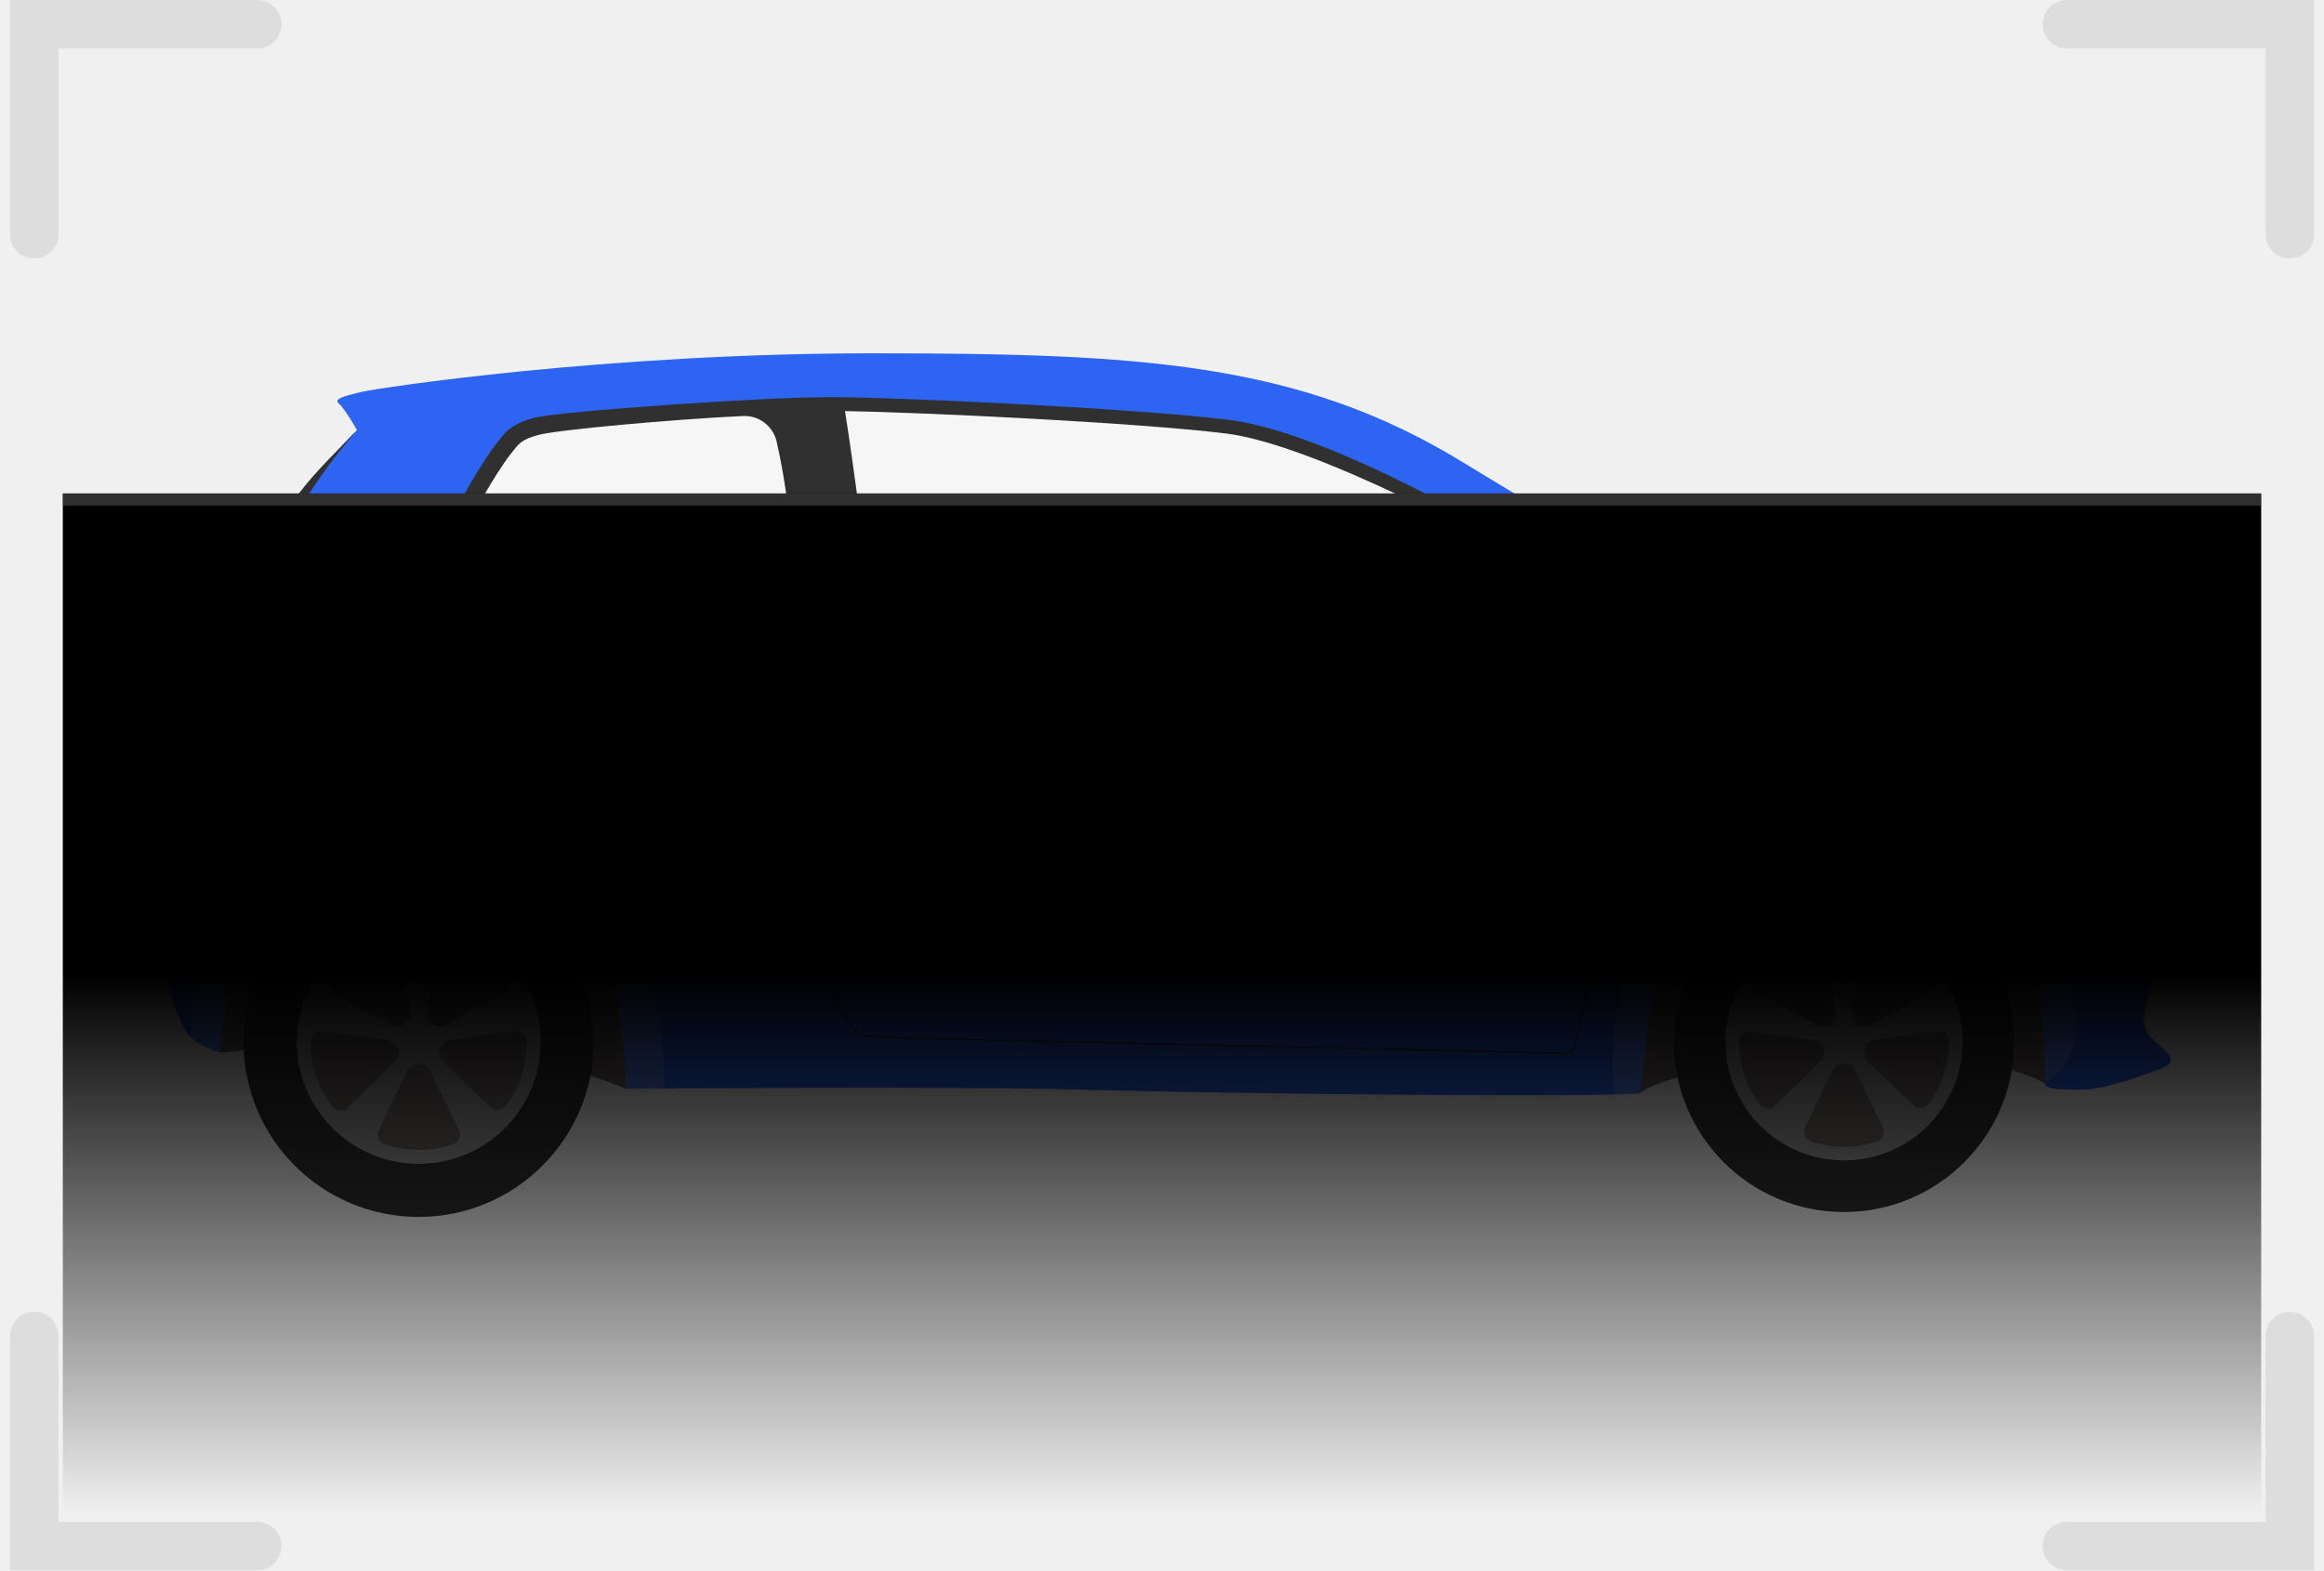
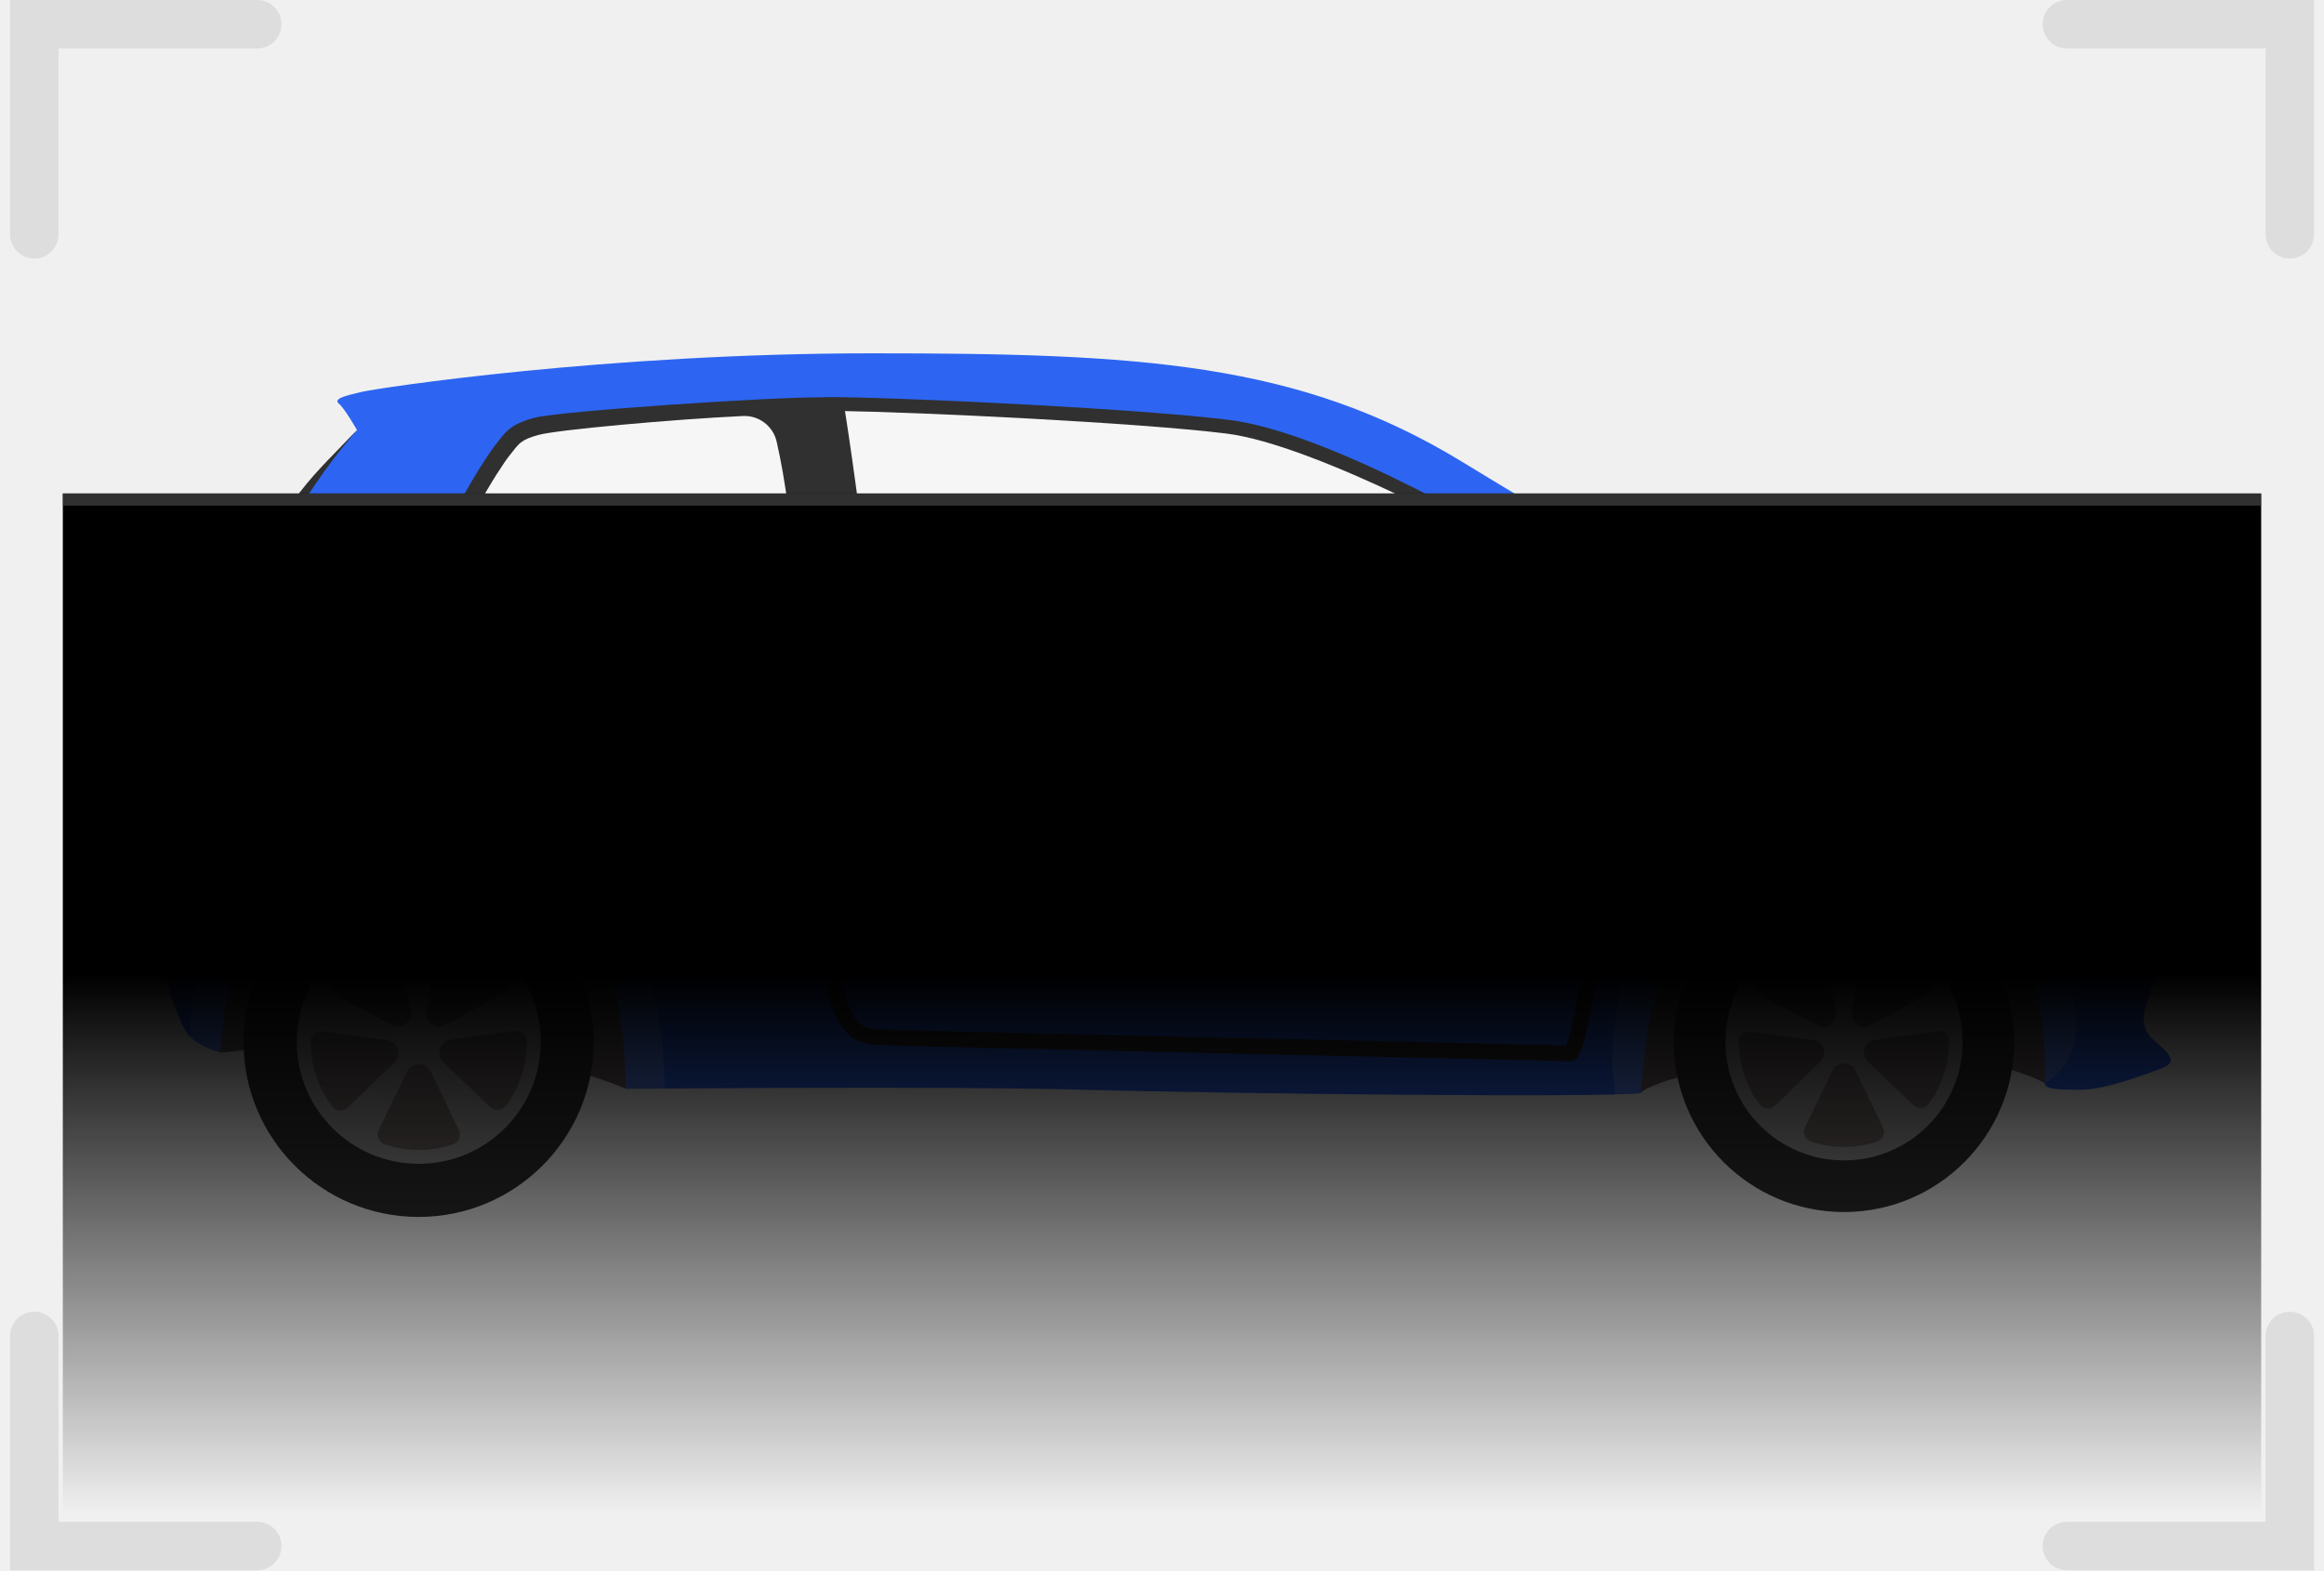
<svg xmlns="http://www.w3.org/2000/svg" width="148" height="100" viewBox="0 0 148 100" fill="none">
  <g id="Group 22">
    <g id="Group 29">
      <path id="Vector" d="M14.026 67.034C18.137 66.598 29.847 65.227 39.875 69.338C39.875 69.338 43.9 67.252 43.3 61.347C42.7 55.442 37.88 50.264 28.694 50.264C19.507 50.264 11.161 56.632 14.026 67.034Z" fill="#6F6464" />
      <path id="Vector_2" d="M104.466 69.612C106.165 67.913 123.217 65.363 130.218 68.971C130.218 68.971 134.242 67.762 132.771 60.392C131.3 53.023 126.787 49.907 118.113 49.657C109.439 49.407 103.381 56.831 103.109 61.076C102.837 65.32 104.466 69.612 104.466 69.612Z" fill="#6F6464" />
      <path id="Vector_3" d="M14.016 67.034C13.518 66.847 12.739 66.629 12.116 66.037C11.493 65.446 10.443 62.484 10.31 60.587C10.247 59.685 10.781 59.541 10.777 58.906C10.766 57.224 10.87 53.518 10.87 53.238C10.87 52.958 10.87 52.522 11.462 51.681C12.054 50.84 12.315 50.282 12.957 50.03C14.302 49.503 13.854 48.352 13.87 47.559C13.942 43.981 15.562 38.706 15.922 37.511C16.454 35.751 17.878 32.341 22.736 27.39C22.736 27.39 21.957 26.019 21.584 25.708C21.21 25.396 21.957 25.209 23.016 24.96C24.075 24.711 38.556 22.5 55.56 22.5C72.564 22.5 82.717 23.061 93.119 29.414C103.521 35.767 108.753 38.445 109.687 38.943C110.185 39.006 118.843 40.75 121.77 41.871C124.698 42.992 131.425 44.238 134.352 50.591C135.099 52.21 135.66 53.954 136.47 54.702C137.279 55.449 138.027 59.124 137.529 61.304C137.03 63.484 135.722 65.041 137.217 66.287C138.712 67.533 138.4 67.782 137.342 68.155C136.283 68.529 134.04 69.401 132.483 69.401C130.926 69.401 130.205 69.349 130.216 68.971C130.641 55.075 121.258 53.108 117.34 53.332C104.986 54.041 105.036 65.227 104.464 69.612C102.284 69.924 78.108 69.65 69.077 69.401C60.045 69.152 41.11 69.339 39.865 69.339C39.74 67.283 40.114 52.767 27.096 52.833C14.888 52.895 14.452 63.048 14.016 67.034Z" fill="#2D65F2" />
-       <path id="Vector_4" d="M105.742 40.562C105.742 40.562 107.499 39.018 107.873 38.763" stroke="#303030" stroke-width="0.085" stroke-miterlimit="10" stroke-linecap="round" stroke-linejoin="round" />
-       <path id="Vector_5" d="M111.781 39.748C112.124 40.469 113.245 41.746 113.743 42.058C114.242 42.369 115.954 42.836 117.262 43.241C118.57 43.646 125.92 45.647 126.512 46.126" stroke="#303030" stroke-width="0.085" stroke-miterlimit="10" stroke-linecap="round" stroke-linejoin="round" />
+       <path id="Vector_4" d="M105.742 40.562C105.742 40.562 107.499 39.018 107.873 38.763" stroke="#303030" strokeWidth="0.085" stroke-miterlimit="10" strokeLinecap="round" stroke-linejoin="round" />
+       <path id="Vector_5" d="M111.781 39.748C112.124 40.469 113.245 41.746 113.743 42.058C114.242 42.369 115.954 42.836 117.262 43.241C118.57 43.646 125.92 45.647 126.512 46.126" stroke="#303030" strokeWidth="0.085" stroke-miterlimit="10" strokeLinecap="round" stroke-linejoin="round" />
      <path id="Vector_6" d="M55.969 46.392C55.969 45.684 56.436 44.549 58.273 44.549C60.111 44.549 60.347 45.779 60.329 46.432C60.311 47.086 59.956 48.379 58.243 48.224C56.529 48.068 55.969 47.342 55.969 46.392Z" fill="#2D65F2" />
      <path id="Vector_7" d="M52.259 25.303C48.958 25.289 35.629 26.175 34.009 26.611C32.39 27.047 32.141 27.607 31.58 28.292C31.02 28.978 27.656 34.085 27.656 36.701C27.656 39.317 28.466 39.068 29.961 39.13C31.456 39.192 52.321 40.563 54.377 40.563C54.5 36.016 53.505 27.794 52.259 25.303Z" fill="#303030" />
      <path id="Vector_8" d="M50.653 37.053C50.728 38.313 49.675 39.352 48.416 39.266C45.248 39.051 40.883 38.68 36.469 38.404C33.013 38.187 30.516 38.031 30.012 38.01C29.865 38.004 29.725 38.001 29.592 37.998C29.361 37.992 29.055 37.985 28.917 37.955C28.874 37.852 28.781 37.537 28.781 36.701C28.781 34.567 31.832 29.76 32.452 29.003C32.529 28.908 32.601 28.816 32.672 28.725C33.06 28.227 33.254 27.976 34.305 27.694C35.497 27.373 42.764 26.709 47.315 26.493C48.33 26.445 49.23 27.132 49.459 28.122C50.006 30.485 50.469 33.942 50.653 37.053Z" fill="#F6F6F6" />
      <path id="Vector_9" d="M99.685 37.235C99.578 36.828 99.482 36.525 99.408 36.39C96.605 34.521 84.833 27.545 78.231 26.735C71.629 25.926 54.251 25.178 52.258 25.303C52.569 26.797 54.313 38.819 54.376 40.563C56.68 40.874 96.418 43.303 100.841 43.428C100.816 43.144 100.759 42.721 100.681 42.223C100.422 40.702 99.855 38.587 99.685 37.235Z" fill="#303030" />
      <path id="Vector_10" d="M99.693 37.234C95.403 34.559 83.662 28.292 78.079 27.607C72.331 26.902 58.63 26.259 53.812 26.179C54.313 29.335 55.276 36.453 55.59 39.362C61.381 39.828 90.59 41.691 100.689 42.223C100.452 40.706 100.02 38.477 99.693 37.234Z" fill="#F6F6F6" />
      <path id="Vector_11" d="M99.688 37.235C98.279 36.356 96.066 35.09 93.531 33.761C93.825 35.488 94.549 39.903 94.653 41.884C97.027 42.023 99.093 42.14 100.685 42.224C100.448 40.706 100.016 38.478 99.688 37.235Z" fill="#303030" />
      <path id="Vector_12" d="M91.089 38.912C91.245 38.632 92.347 37.511 93.524 37.48C94.702 37.448 97.193 38.165 98.252 39.068C98.377 39.535 97.917 40.907 97.101 42.057C96.072 42.556 92.553 42.276 91.245 42.057C90.811 41.655 90.778 40.033 91.089 38.912Z" fill="#002D9F" />
      <path id="Vector_13" d="M91.338 40.687C91.307 40.5 91.307 39.224 91.338 38.943C91.369 38.664 92.21 37.915 92.841 37.612C91.948 37.922 91.214 38.687 91.089 38.912C90.778 40.033 90.811 41.655 91.245 42.057C92.553 42.275 96.072 42.556 97.101 42.057C97.326 41.739 97.523 41.405 97.689 41.078C95.771 41.132 91.819 40.94 91.338 40.687Z" fill="#002D9F" />
      <path id="Vector_14" d="M99.406 36.389C102.178 38.04 106.662 40.532 106.912 41.653C107.161 42.774 105.759 43.241 104.545 43.428C103.737 43.552 101.373 43.447 100.839 43.428L99.406 36.389Z" fill="#303030" />
      <path id="Vector_15" d="M99.562 37.16C101.279 38.214 104.98 40.874 105.354 41.217C105.728 41.559 105.894 41.809 105.582 42.079C105.271 42.349 104.73 42.336 103.92 42.336C103.111 42.336 101.265 42.255 100.592 42.219L99.562 37.16Z" fill="#303030" />
-       <path id="Vector_16" d="M54.374 40.563C53.004 42.93 51.633 45.733 52.256 55.262C52.879 64.792 53.938 65.913 55.744 66.038C57.551 66.163 99.469 67.034 100.029 67.097C100.528 66.287 101.4 62.612 101.649 55.885C101.898 49.159 101.335 44.651 100.839 43.428L54.374 40.563Z" stroke="#303030" stroke-width="0.085" stroke-miterlimit="10" stroke-linecap="round" stroke-linejoin="round" />
+       <path id="Vector_16" d="M54.374 40.563C53.004 42.93 51.633 45.733 52.256 55.262C52.879 64.792 53.938 65.913 55.744 66.038C57.551 66.163 99.469 67.034 100.029 67.097C100.528 66.287 101.4 62.612 101.649 55.885C101.898 49.159 101.335 44.651 100.839 43.428L54.374 40.563Z" stroke="#303030" strokeWidth="0.085" stroke-miterlimit="10" strokeLinecap="round" stroke-linejoin="round" />
      <path id="Vector_17" d="M54.096 46.324C54.071 46.603 54.252 46.947 54.968 46.885C56.24 46.774 59.99 47.001 60.636 47.134C61.243 47.258 61.757 46.25 60.978 46.013C60.2 45.775 57.865 45.743 56.712 45.732C54.843 45.715 54.158 45.639 54.096 46.324Z" fill="#002D9F" />
      <path id="Vector_18" opacity="0.45" d="M133.784 50.139C133.043 49.193 130.819 46.959 126.992 46.125C123.436 45.351 123.156 46.734 123.19 47.085C123.192 47.1 123.194 47.115 123.197 47.13C123.198 47.136 123.2 47.142 123.202 47.147C123.25 47.343 123.378 47.544 123.601 47.757C124.94 49.033 129.362 52.21 132.009 53.362C132.657 53.644 132.967 52.802 133.387 52.802C133.808 52.802 134.812 53.152 134.905 53.245C134.789 52.732 134.158 50.466 133.784 50.139Z" fill="white" />
      <path id="Vector_19" d="M133.784 50.139C133.043 49.193 130.819 46.959 126.992 46.125C123.436 45.351 123.156 46.734 123.19 47.085C123.192 47.1 123.194 47.115 123.197 47.13C123.198 47.136 123.2 47.142 123.202 47.147C123.25 47.343 123.378 47.544 123.601 47.757C124.94 49.033 129.362 52.21 132.009 53.362C132.657 53.644 132.967 52.802 133.387 52.802C133.808 52.802 134.812 53.152 134.905 53.245C134.789 52.732 134.158 50.466 133.784 50.139Z" fill="white" />
      <path id="Vector_20" d="M15.921 37.51C15.524 38.694 13.94 43.98 13.868 47.558C13.858 48.057 14.031 48.696 13.828 49.233H13.829C14.233 48.877 15.198 48.286 15.354 46.822C15.51 45.359 14.16 37.313 22.735 27.389C20.25 30.029 17.802 31.909 15.921 37.51Z" fill="#303030" />
      <path id="Vector_21" opacity="0.2" d="M42.162 66.38C41.789 62.798 39.917 51.076 27.65 50.809C14.194 50.516 12.109 61.989 12.109 66.037C12.732 66.629 13.511 66.847 14.009 67.034C14.445 63.047 14.881 52.895 27.089 52.832C40.107 52.766 39.733 67.283 39.858 69.338C40.096 69.338 40.983 69.331 42.322 69.322C42.306 68.333 42.26 67.317 42.162 66.38Z" fill="white" />
      <path id="Vector_22" opacity="0.2" d="M117.44 51.089C104.22 51.307 102.771 63.733 102.656 67.539L102.835 69.699C103.641 69.677 104.205 69.649 104.462 69.612C105.035 65.227 104.984 54.041 117.338 53.332C121.256 53.108 130.639 55.075 130.215 68.971C130.937 68.602 132.235 67.377 132.201 65.349C132.107 59.666 128.19 50.911 117.44 51.089Z" fill="white" />
      <path id="Vector_23" d="M117.431 77.187C123.417 77.187 128.269 72.334 128.269 66.349C128.269 60.363 123.417 55.511 117.431 55.511C111.446 55.511 106.594 60.363 106.594 66.349C106.594 72.334 111.446 77.187 117.431 77.187Z" fill="#303030" />
      <path id="Vector_24" d="M117.433 73.899C121.603 73.899 124.983 70.519 124.983 66.349C124.983 62.179 121.603 58.799 117.433 58.799C113.263 58.799 109.883 62.179 109.883 66.349C109.883 70.519 113.263 73.899 117.433 73.899Z" fill="#999999" />
      <path id="Vector_25" d="M119.098 65.288L122.627 63.387C122.974 63.2 123.08 62.749 122.849 62.43C122.017 61.282 120.831 60.409 119.45 59.972C119.074 59.853 118.678 60.094 118.61 60.482L117.913 64.432C117.795 65.101 118.501 65.61 119.098 65.288ZM116.934 64.436L116.21 60.49C116.139 60.102 115.742 59.864 115.367 59.985C113.99 60.432 112.809 61.313 111.985 62.468C111.756 62.788 111.865 63.238 112.213 63.422L115.755 65.3C116.355 65.618 117.057 65.103 116.934 64.436ZM116.7 68.186L114.952 71.795C114.78 72.149 114.957 72.576 115.33 72.699C115.991 72.918 116.697 73.037 117.431 73.037C118.165 73.037 118.871 72.918 119.531 72.699C119.904 72.576 120.081 72.149 119.91 71.795L118.162 68.186C117.866 67.575 116.995 67.575 116.7 68.186ZM123.375 65.666L119.403 66.219C118.731 66.312 118.463 67.14 118.953 67.61L121.85 70.383C122.132 70.654 122.592 70.619 122.824 70.304C123.638 69.196 124.119 67.829 124.119 66.349C124.119 66.332 124.119 66.316 124.119 66.299C124.115 65.908 123.762 65.612 123.375 65.666ZM115.457 66.232L111.48 65.707C111.094 65.656 110.743 65.953 110.742 66.342C110.742 66.344 110.742 66.347 110.742 66.349C110.742 67.845 111.234 69.226 112.065 70.34C112.299 70.654 112.759 70.686 113.04 70.413L115.917 67.62C116.404 67.147 116.13 66.321 115.457 66.232Z" fill="#6F6464" />
      <path id="Vector_26" d="M26.659 77.5C32.818 77.5 37.81 72.508 37.81 66.349C37.81 60.191 32.818 55.198 26.659 55.198C20.5 55.198 15.508 60.191 15.508 66.349C15.508 72.508 20.5 77.5 26.659 77.5Z" fill="#303030" />
      <path id="Vector_27" d="M26.667 74.117C30.957 74.117 34.435 70.639 34.435 66.349C34.435 62.059 30.957 58.581 26.667 58.581C22.377 58.581 18.898 62.059 18.898 66.349C18.898 70.639 22.377 74.117 26.667 74.117Z" fill="#999999" />
      <path id="Vector_28" d="M28.387 65.257L32.018 63.301C32.375 63.108 32.484 62.645 32.246 62.317C31.39 61.136 30.169 60.237 28.748 59.788C28.361 59.665 27.955 59.913 27.884 60.313L27.168 64.377C27.046 65.064 27.772 65.589 28.387 65.257ZM26.16 64.38L25.415 60.32C25.342 59.921 24.934 59.676 24.548 59.801C23.13 60.26 21.915 61.167 21.067 62.355C20.832 62.685 20.944 63.148 21.302 63.338L24.947 65.269C25.564 65.597 26.287 65.067 26.16 64.38ZM25.919 68.239L24.12 71.952C23.944 72.316 24.126 72.755 24.509 72.883C25.189 73.108 25.916 73.231 26.671 73.231C27.426 73.231 28.152 73.108 28.832 72.883C29.216 72.755 29.398 72.316 29.221 71.952L27.423 68.239C27.119 67.61 26.223 67.61 25.919 68.239ZM32.788 65.646L28.7 66.215C28.008 66.311 27.733 67.163 28.237 67.646L31.217 70.5C31.509 70.779 31.982 70.743 32.22 70.418C33.058 69.278 33.552 67.871 33.552 66.349C33.552 66.332 33.552 66.314 33.552 66.297C33.549 65.895 33.186 65.591 32.788 65.646ZM24.641 66.229L20.549 65.689C20.151 65.636 19.789 65.941 19.789 66.341C19.789 66.344 19.789 66.346 19.789 66.349C19.789 67.888 20.295 69.309 21.15 70.455C21.391 70.779 21.864 70.812 22.154 70.531L25.113 67.657C25.614 67.17 25.333 66.32 24.641 66.229Z" fill="#6F6464" />
    </g>
    <path id="Vector (Stroke)" fillRule="evenodd" clipRule="evenodd" d="M144.281 0.001V0H147.366V14.923C147.366 15.775 146.675 16.466 145.823 16.466C144.972 16.466 144.281 15.775 144.281 14.923V3.086H131.624C130.772 3.086 130.082 2.395 130.082 1.544C130.082 0.692 130.772 0.001 131.624 0.001H144.281ZM3.725 3.086H16.382C17.234 3.086 17.924 2.395 17.924 1.544C17.924 0.692 17.234 0.001 16.382 0.001H2.183L0.641 0.002V14.924C0.641 15.775 1.331 16.466 2.183 16.466C3.034 16.466 3.725 15.775 3.725 14.924V3.086ZM2.183 83.536C3.034 83.536 3.725 84.226 3.725 85.078V96.916H16.382C17.234 96.916 17.924 97.606 17.924 98.458C17.924 99.309 17.234 100 16.382 100L0.641 100V85.078C0.641 84.226 1.331 83.536 2.183 83.536ZM145.823 83.536C146.675 83.536 147.366 84.226 147.366 85.078V100L131.624 100C130.772 100 130.082 99.31 130.082 98.458C130.082 97.606 130.772 96.916 131.624 96.916H144.281V85.078C144.281 84.226 144.972 83.536 145.823 83.536Z" fill="#DDDDDD" />
    <g id="Rectangle 34631020">
      <mask id="path-30-inside-1_3271_20634" fill="white">
        <path d="M4 31.428H144V96.428H4V31.428Z" />
      </mask>
      <path d="M4 31.428H144V96.428H4V31.428Z" fill="url(#paint0_linear_3271_20634)" fillOpacity="0.2" />
      <path d="M4 32.2H144V30.657H4V32.2Z" fill="#303030" mask="url(#path-30-inside-1_3271_20634)" />
    </g>
  </g>
  <defs>
    <linearGradient id="paint0_linear_3271_20634" x1="74" y1="31.428" x2="74" y2="96.428" gradientUnits="userSpaceOnUse">
      <stop offset="0.471" stopColor="#2D65F2" />
      <stop offset="1" stopColor="white" stop-opacity="0" />
    </linearGradient>
  </defs>
</svg>
